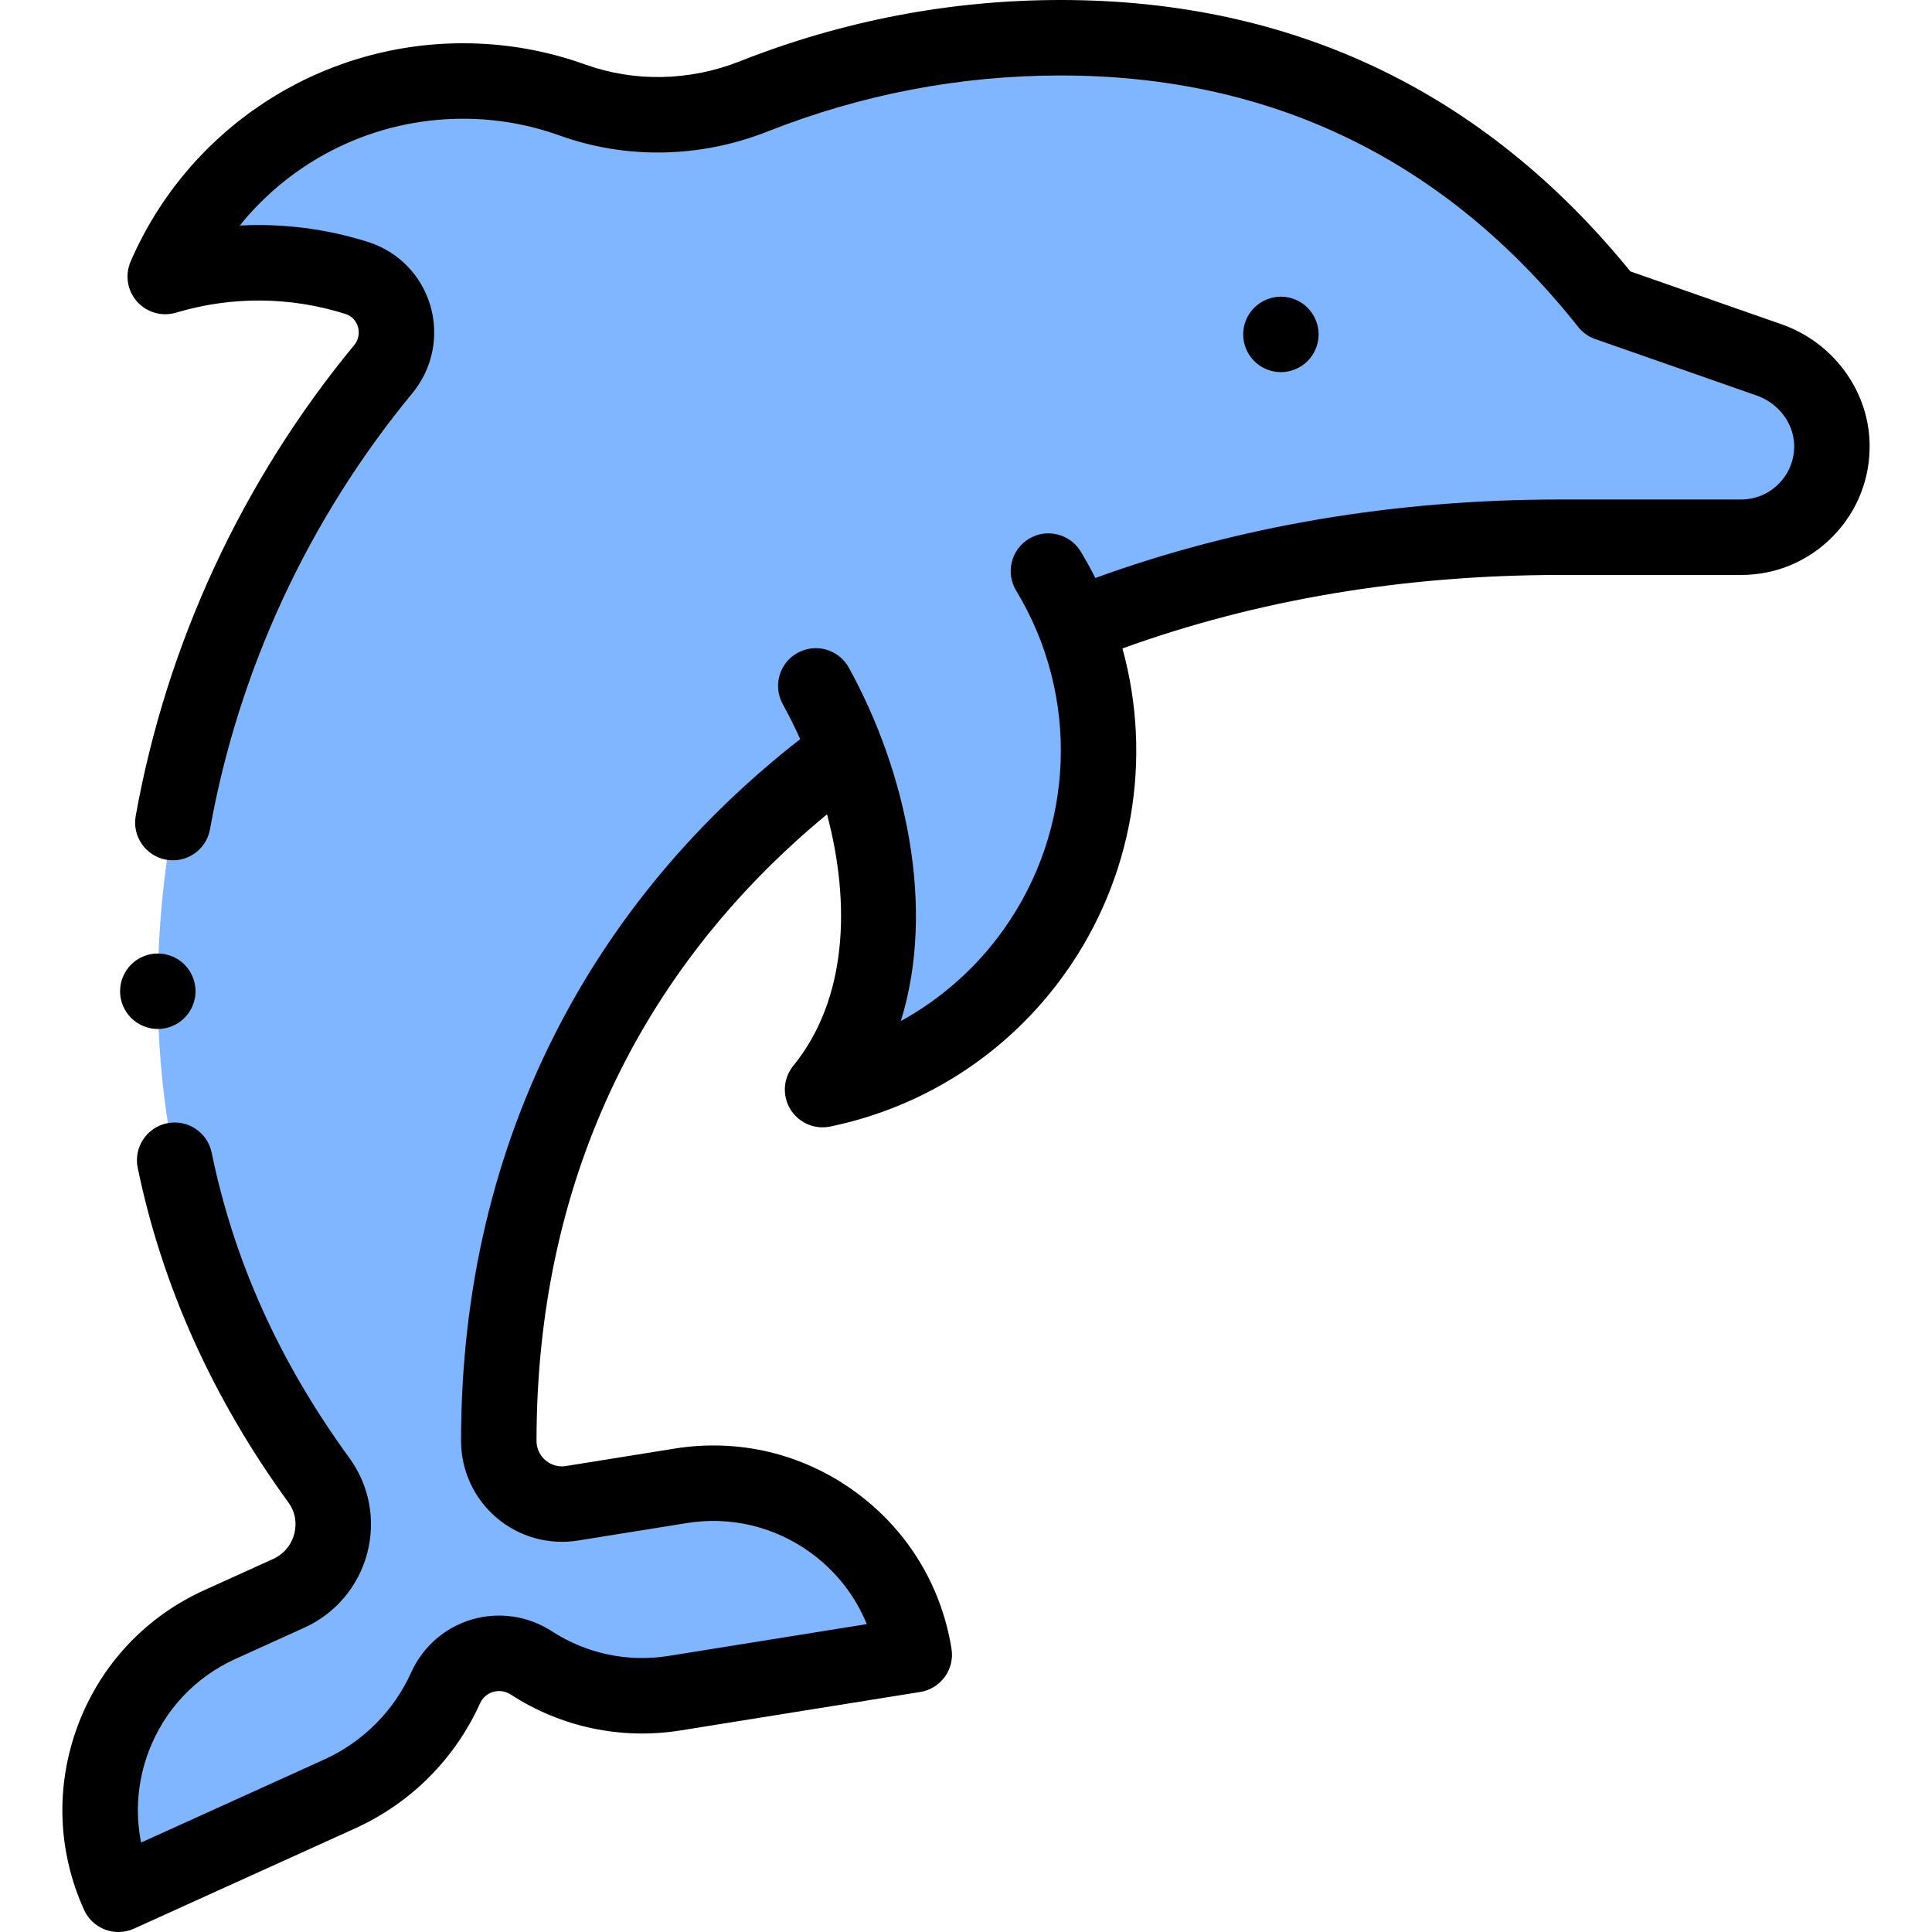
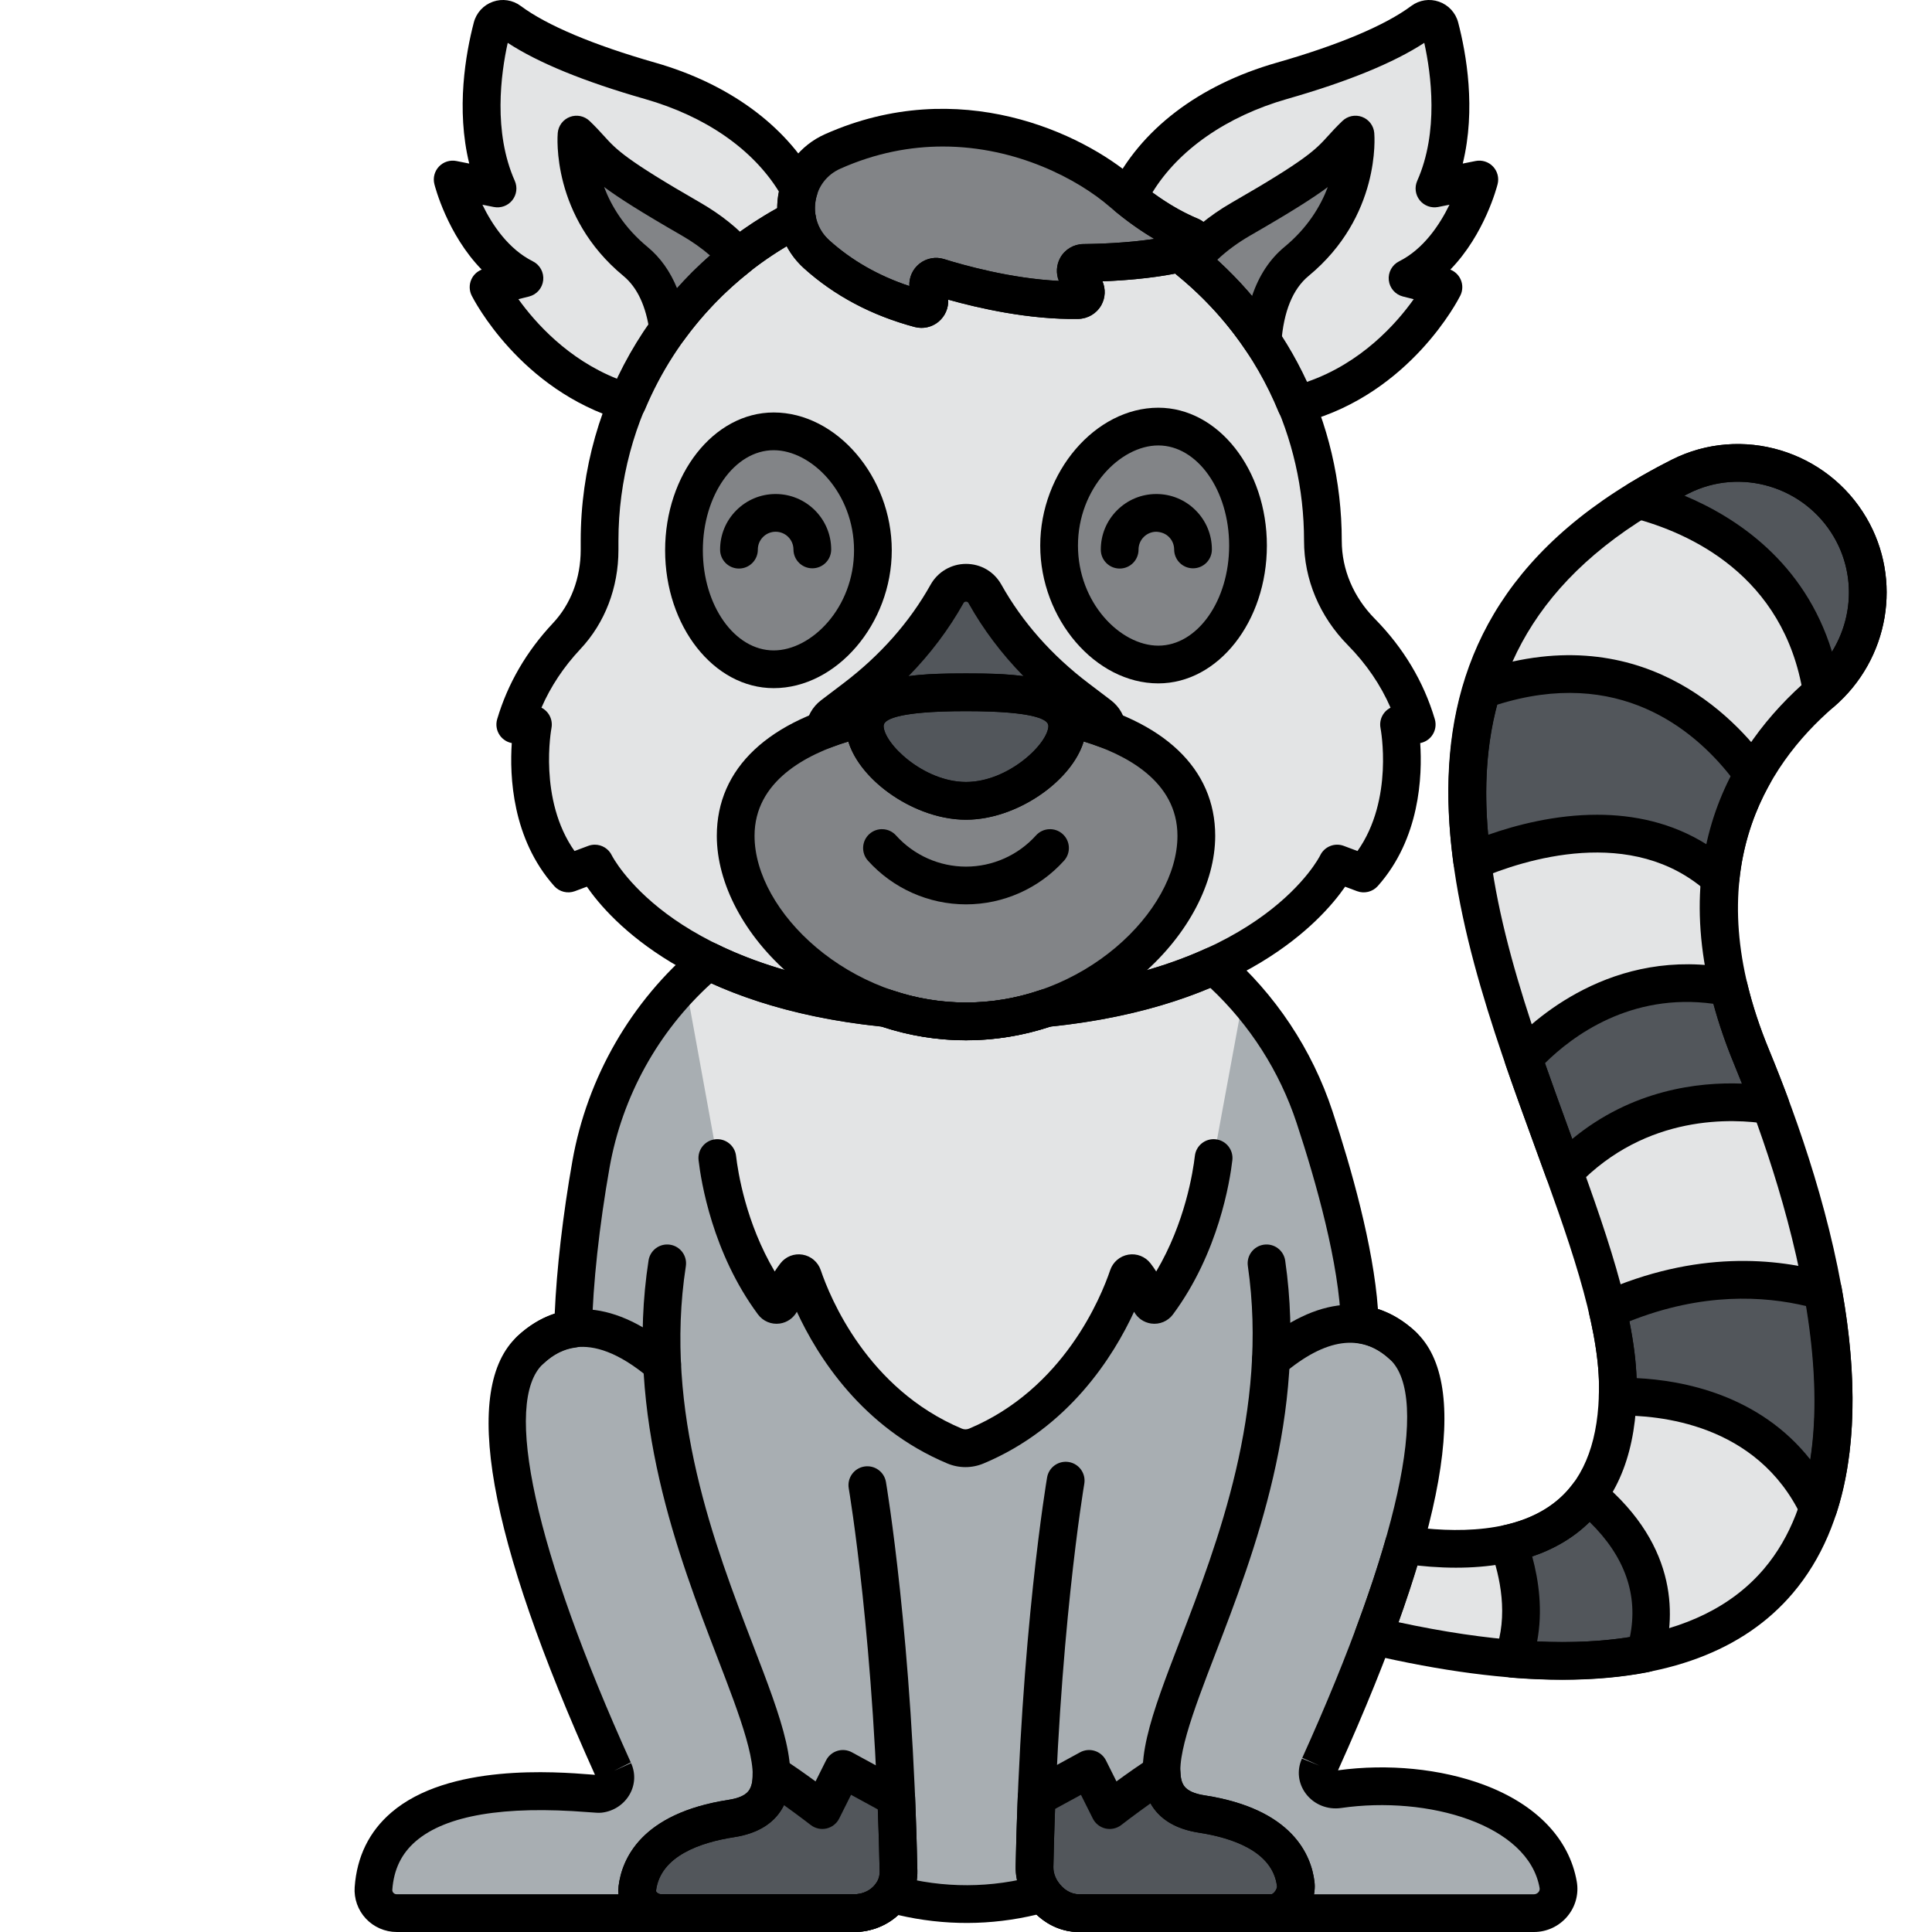
- <svg xmlns="http://www.w3.org/2000/svg" id="Capa_1" enable-background="new 0 0 512.003 512.003" height="512" viewBox="0 0 512.003 512.003" width="512">
-   <g id="XMLID_1089_">
-     <path id="XMLID_1887_" d="m485.464 117.502c-.32-10.072-7.121-18.798-16.633-22.125l-42.764-14.959c-22.235-28.033-65.843-70.418-144.943-70.418-28.643 0-56.018 5.527-81.372 15.542-15.387 6.079-32.507 6.552-48.075.953-9.048-3.253-18.797-5.031-28.973-5.031-35.342 0-65.691 21.33-78.911 51.812 16.519-4.938 34.246-4.821 50.711.371 10.288 3.243 13.919 15.876 7.056 24.198-37.257 45.173-59.742 103.538-59.742 164.845 0 50.489 15.991 92.867 42.694 129.593 7.444 10.238 3.516 24.747-8.012 29.974l-18.24 8.27c-27.16 12.313-39.195 44.313-26.881 71.473l58.611-26.573c12.819-5.812 22.666-16.07 28.101-28.124 3.944-8.749 14.689-11.828 22.738-6.602 10.817 7.024 24.17 10.216 37.91 8.012l63.541-10.195c-4.724-29.444-32.423-49.484-61.868-44.76l-28.834 4.627c-10.175 1.633-19.396-6.226-19.396-16.532 0-78.854 35.656-141.329 92.084-182.674 11.925 31.079 12.645 66.283-6.278 89.575 21.861-4.529 42.138-16.983 56.11-36.601 18.556-26.056 21.546-58.487 10.859-86.262 38.652-15.388 82.414-23.522 128.602-23.522h47.835c13.562-.001 24.504-11.21 24.07-24.867z" fill="#80b6ff" />
-     <g id="XMLID_13_">
-       <path id="XMLID_15_" d="m495.459 117.183c-.445-13.965-9.819-26.521-23.326-31.246l-40.063-14.013c-38.826-47.728-89.596-71.924-150.947-71.924-29.15 0-57.764 5.465-85.046 16.242-13.325 5.265-27.892 5.563-41.017.844-10.371-3.729-21.258-5.621-32.357-5.621-38.273 0-72.848 22.7-88.085 57.833-1.547 3.567-.886 7.709 1.696 10.617 2.583 2.909 6.619 4.057 10.342 2.942 14.71-4.396 30.216-4.285 44.84.326 2.248.709 3.067 2.444 3.354 3.416.24.811.622 2.908-1.006 4.883-29.677 35.982-49.691 79.119-57.878 124.744-.976 5.437 2.641 10.634 8.077 11.609.598.107 1.191.159 1.778.159 4.749-.001 8.963-3.397 9.831-8.235 7.582-42.255 26.124-82.212 53.622-115.553 5.367-6.508 7.144-15.212 4.754-23.285-2.373-8.015-8.547-14.299-16.518-16.812-11.079-3.493-22.558-4.941-33.978-4.34 14.207-17.63 35.82-28.305 59.171-28.305 8.785 0 17.395 1.494 25.589 4.441 17.704 6.367 37.284 5.987 55.132-1.062 24.934-9.849 51.076-14.843 77.699-14.843 55.908 0 102.038 22.418 137.109 66.633 1.175 1.482 2.747 2.6 4.533 3.225l42.764 14.958c5.762 2.015 9.756 7.241 9.939 13.004.123 3.856-1.283 7.501-3.958 10.263-2.677 2.764-6.27 4.286-10.116 4.286h-47.834c-43.918 0-85.336 7.004-123.288 20.805-1.194-2.372-2.48-4.712-3.871-7.011-2.861-4.723-9.011-6.233-13.733-3.374-4.725 2.86-6.235 9.009-3.375 13.733 16.926 27.954 15.616 63.215-3.338 89.83-7.222 10.14-16.536 18.374-27.227 24.236 9.374-30.099 1.292-66.334-13.779-93.649-2.667-4.835-8.751-6.591-13.586-3.925-4.836 2.668-6.593 8.751-3.925 13.587 1.644 2.98 3.189 6.083 4.628 9.273-27.163 21.196-48.633 46.708-63.867 75.944-17.262 33.129-26.015 70.149-26.015 110.034 0 7.845 3.424 15.264 9.394 20.353 5.971 5.09 13.839 7.296 21.586 6.054l28.834-4.627c11.602-1.864 23.237.906 32.758 7.795 6.759 4.89 11.879 11.44 14.947 18.981l-52.547 8.431c-10.77 1.729-21.739-.589-30.88-6.524-6.312-4.101-14.053-5.236-21.235-3.13-7.142 2.098-12.997 7.203-16.065 14.008-4.621 10.25-12.83 18.464-23.114 23.127l-48.47 21.976c-1.604-7.981-.951-16.27 1.986-24.079 4.137-10.999 12.31-19.729 23.013-24.582l18.24-8.27c8.278-3.753 14.358-10.948 16.681-19.739 2.308-8.738.591-17.932-4.71-25.223-18.616-25.604-30.561-52.083-36.516-80.952-1.116-5.409-6.409-8.89-11.814-7.773-5.409 1.116-8.889 6.405-7.773 11.814 6.452 31.274 19.886 61.107 39.928 88.673 2.397 3.297 2 6.648 1.549 8.354-.78 2.954-2.822 5.371-5.603 6.632l-18.239 8.27c-15.569 7.058-27.457 19.757-33.474 35.757-6.018 16-5.444 33.386 1.615 48.953 1.673 3.691 5.309 5.874 9.113 5.874 1.381 0 2.784-.288 4.124-.896l58.612-26.573c14.716-6.673 26.466-18.436 33.087-33.121.914-2.026 2.565-2.773 3.468-3.039.928-.271 2.773-.541 4.708.714 13.306 8.642 29.268 12.014 44.94 9.499l63.542-10.195c5.453-.875 9.164-6.005 8.289-11.458-2.708-16.878-11.826-31.691-25.676-41.711-13.849-10.021-30.77-14.041-47.65-11.339l-28.833 4.627c-2.672.431-4.559-.772-5.444-1.526s-2.369-2.424-2.369-5.132c0-67.315 26.561-124.436 76.986-166.048 6.286 23.672 5.42 48.966-8.941 66.644-2.667 3.283-2.98 7.889-.783 11.502 1.838 3.022 5.101 4.805 8.542 4.805.673 0 1.353-.068 2.031-.209 25.204-5.222 47.303-19.638 62.227-40.593 18.065-25.366 23.235-57.039 15.212-86.109 35.661-12.918 74.663-19.476 116.103-19.476h47.835c9.309 0 18.003-3.683 24.481-10.37 6.473-6.689 9.876-15.501 9.58-24.818z" />
-       <path id="XMLID_52_" d="m346.521 95.689c1.86-1.859 2.93-4.439 2.93-7.069s-1.07-5.21-2.93-7.07-4.44-2.93-7.07-2.93-5.21 1.069-7.07 2.93c-1.86 1.86-2.93 4.44-2.93 7.07s1.07 5.21 2.93 7.069c1.86 1.86 4.44 2.931 7.07 2.931s5.211-1.07 7.07-2.931z" />
-       <path id="XMLID_53_" d="m48.892 269.76c1.86-1.86 2.93-4.44 2.93-7.07s-1.07-5.21-2.93-7.069c-1.86-1.86-4.44-2.931-7.07-2.931s-5.21 1.07-7.08 2.931c-1.86 1.859-2.92 4.439-2.92 7.069s1.06 5.21 2.92 7.07c1.87 1.86 4.45 2.93 7.08 2.93s5.199-1.07 7.07-2.93z" />
-     </g>
+ <svg xmlns="http://www.w3.org/2000/svg" enable-background="new 0 0 256 256" height="512" viewBox="0 0 256 256" width="512">
+   <path d="m206.469 249.75c-1.834-10.498-17.098-14.399-29.122-12.655-1.834.267-3.278-1.447-2.558-3.039.015-.033.03-.066.045-.099 10.56-23.34 18.798-48.475 11.031-55.674-1.849-1.714-3.771-2.561-5.68-2.809-.203-7.711-2.926-18.136-5.994-27.435-2.577-7.809-7.203-14.737-13.348-20.088-5.545 2.532-12.8 4.683-22.229 5.622-3.306 1.125-6.881 1.77-10.614 1.77s-7.308-.645-10.614-1.77c-10.194-1.015-17.847-3.447-23.542-6.246-8.121 6.831-13.66 16.35-15.536 26.954-1.361 7.69-2.239 15.587-2.367 21.791-1.906.25-3.824 1.097-5.669 2.807-7.767 7.199.471 32.334 11.032 55.674v-.001l.045.099c.63 1.391-.394 2.878-1.891 3.05-1.351.154-28.767-4.094-29.964 12.526-.127 1.769 1.3 3.271 3.073 3.271h35.119 25.493c.411 0 .813-.039 1.2-.114.775-.149 1.493-.439 2.123-.839.315-.2.608-.428.874-.68.293-.277.546-.587.77-.916 3.214.879 6.529 1.354 9.924 1.354 3.476 0 6.87-.494 10.156-1.414 1.07 1.518 2.787 2.608 4.735 2.608h25.493 34.803c1.991.003 3.556-1.783 3.212-3.747z" fill="#a8aeb2" />
+   <path d="m160.843 127.952c-5.545 2.532-12.8 4.683-22.229 5.622-3.306 1.125-6.881 1.77-10.614 1.77s-7.308-.645-10.614-1.77c-10.194-1.015-17.847-3.447-23.542-6.246-1.058.89-2.071 1.829-3.039 2.807l4.244 23.314c.314 2.722 1.734 11.593 7.391 19.227.278.375.843.281 1.004-.161.334-.915.946-2.298 1.945-3.586.285-.367.847-.263.999.184 1.252 3.696 6.539 16.809 20.096 22.496.926.388 1.965.388 2.891 0 13.556-5.687 18.844-18.8 20.096-22.496.151-.446.713-.551.998-.184.999 1.288 1.611 2.671 1.945 3.586.162.443.727.536 1.005.161 5.657-7.634 7.076-16.504 7.39-19.227l3.984-21.59c-1.238-1.376-2.549-2.687-3.95-3.907z" fill="#e3e4e5" />
+   <path d="m142.958 253.5h25.493c1.906 0 3.454-2.114 3.238-3.87-.392-3.186-2.723-7.761-12.449-9.263-3.703-.572-5.199-2.449-5.318-5.412-3.011 1.882-6.882 4.893-6.882 4.893l-2.731-5.461-6.953 3.793c-.118 2.942-.214 5.998-.278 9.172-.061 3.048 2.589 6.148 5.88 6.148z" fill="#52565b" />
+   <path d="m87.684 253.5h25.493c3.291 0 5.941-2.503 5.88-5.553-.068-3.367-.172-6.601-.3-9.707l-7.067-3.854-2.731 5.461s-3.748-2.914-6.738-4.8c.035 3.256-1.417 5.313-5.327 5.917-9.726 1.502-12.057 6.077-12.449 9.263-.215 1.756 1.332 3.273 3.239 3.273z" fill="#52565b" />
+   <path d="m83.151 53.312c4.392-10.492 12.398-19.132 22.463-24.304-.233-1.337-.133-2.707.28-3.989-3.804-6.846-11.049-11.822-19.758-14.31-11.607-3.317-16.501-6.329-18.636-7.921-.835-.623-2.033-.185-2.297.823-1.116 4.274-2.787 13.466.722 21.363l-5.944-1.189s2.378 9.511 9.511 13.077l-4.755 1.189c0 .001 5.771 11.494 18.414 15.261z" fill="#e3e4e5" />
+   <path d="m196.018 23.786-5.944 1.189c3.51-7.897 1.839-17.09.722-21.363-.263-1.008-1.461-1.446-2.297-.823-2.135 1.591-7.029 4.604-18.636 7.92-9.193 2.627-16.775 8.016-20.377 15.462 3.353 2.743 6.253 4.275 8.233 5.096.918.38.825 1.715-.132 1.983-.404.113-.822.216-1.245.313 6.767 5.167 12.117 12.094 15.387 20.072.17-.042.342-.081.511-.127 13.077-3.567 19.022-15.455 19.022-15.455l-4.755-1.189c7.133-3.567 9.511-13.078 9.511-13.078z" fill="#e3e4e5" />
+   <path d="m167.287 45.241c.303-4.14 1.512-8.124 4.519-10.607 8.648-7.141 7.8-16.801 7.8-16.801-3.569 3.422-2.062 3.65-15.14 11.177-2.67 1.537-4.995 3.42-6.773 5.643 3.693 3.036 6.938 6.599 9.594 10.588z" fill="#828487" />
+   <path d="m84.194 34.634c2.62 2.164 3.877 5.467 4.357 9.021 2.625-3.619 5.749-6.851 9.258-9.616-1.706-1.958-3.852-3.634-6.275-5.029-13.078-7.527-11.571-7.755-15.14-11.177 0 0-.848 9.66 7.8 16.801z" fill="#828487" />
+   <path d="m187.723 96.003c-1.529-5.154-4.305-9.186-7.352-12.279-3.187-3.236-5.079-7.524-5.079-12.066 0-15.491-7.455-29.32-18.948-38.095-4.531 1.047-9.982 1.248-12.767 1.275-.81.008-1.298.89-.883 1.586l1.039 1.742c.416.697-.083 1.576-.894 1.591-7.418.143-15.283-2.038-18.48-3.039-.709-.222-1.418.337-1.363 1.078l.15 2.019c.053.713-.612 1.282-1.303 1.098-6.138-1.641-10.547-4.435-13.637-7.221-1.448-1.305-2.29-2.963-2.59-4.684-15.496 7.962-26.167 24.115-26.167 42.65v1.212c0 4.214-1.477 8.349-4.362 11.421-2.83 3.014-5.37 6.866-6.808 11.712h2.342s-2.342 11.844 4.684 19.739l3.513-1.316s7.665 16.07 38.569 19.148c3.306 1.125 6.881 1.77 10.614 1.77s7.308-.645 10.614-1.77c30.904-3.079 38.569-19.148 38.569-19.148l3.513 1.316c7.026-7.896 4.684-19.739 4.684-19.739z" fill="#e3e4e5" />
+   <path d="m165.369 72.289c0 8.706-5.322 15.764-11.886 15.764s-13.147-7.058-13.147-15.764 6.583-15.764 13.147-15.764 11.886 7.057 11.886 15.764z" fill="#828487" />
+   <path d="m115.664 72.919c0 8.706-6.583 15.764-13.147 15.764s-11.886-7.058-11.886-15.764 5.322-15.764 11.886-15.764 13.147 7.058 13.147 15.764z" fill="#828487" />
+   <path d="m114.799 95.051c1.176-3.051 7.318-3.318 13.201-3.318 5.914 0 12.088.27 13.218 3.367l.229.001c1.883.426 3.655.952 5.295 1.579-.075-.72-.415-1.419-1.065-1.912l-2.934-2.226c-5.015-3.804-9.233-8.488-12.236-13.852-1.099-1.963-3.918-1.958-5.015 0-3.003 5.363-7.221 10.048-12.236 13.852l-2.934 2.226c-.652.494-.992 1.197-1.065 1.92 1.712-.655 3.567-1.201 5.542-1.637z" fill="#52565b" />
+   <path d="m141.447 95.101-.229-.001c.119.327.2.676.2 1.07 0 4.12-6.88 9.945-13.419 9.945s-13.419-5.826-13.419-9.945c0-.413.087-.778.218-1.119-10.242 2.259-17.318 7.435-17.318 15.701 0 11.492 13.664 24.592 30.519 24.592s30.519-13.099 30.519-24.592c.001-8.2-6.96-13.364-17.071-15.651z" fill="#828487" />
+   <path d="m141.419 96.17c0 4.12-6.88 9.945-13.419 9.945s-13.419-5.826-13.419-9.945c0-4.12 6.88-4.437 13.419-4.437s13.419.318 13.419 4.437z" fill="#52565b" />
+   <path d="m157.72 31.267c-2.147-.889-5.369-2.598-9.084-5.799-5.806-5.004-21.178-13.034-38.305-5.401-5.425 2.417-6.537 9.649-2.125 13.626 3.09 2.785 7.499 5.58 13.637 7.221.69.184 1.356-.385 1.303-1.098l-.15-2.019c-.055-.74.655-1.3 1.363-1.078 3.197 1.001 11.062 3.182 18.48 3.039.811-.015 1.31-.894.894-1.591l-1.039-1.742c-.415-.696.074-1.578.883-1.586 3.045-.029 9.28-.264 14.012-1.588.956-.269 1.049-1.604.131-1.984z" fill="#828487" />
+   <path d="m241.383 91.753c6.36-5.473 8.01-14.644 3.767-21.883-4.567-7.791-14.409-10.788-22.48-6.738-58.278 29.246-8.294 89.469-8.294 120.667 0 21.169-16.33 22.665-28.376 20.89-1.103 3.849-2.469 7.912-4.024 12.076 72.954 17.071 67.156-35.457 50.1-76.751-10.248-24.812-.198-40.082 9.307-48.261z" fill="#e3e4e5" />
+   <g fill="#52565b">
+     <path d="m200.46 219.804c6.773.547 12.582.268 17.536-.709 1.551-5.239 1.655-13.329-7.579-20.979-2.663 3.554-6.43 5.494-10.553 6.417 1.424 3.947 2.64 9.731.596 15.271z" />
+     <path d="m213.021 173.59c.846 3.654 1.356 7.08 1.356 10.21 0 .432-.011.85-.024 1.266 5.614-.099 20.039 1.063 26.578 14.757 2.677-8.195 2.538-18.204.64-28.755-6.628-1.919-16.637-2.812-28.55 2.522z" />
+     <path d="m232.077 140.015c-1.334-3.23-2.317-6.294-3.009-9.206-14.526-2.83-24.226 6.16-27.214 9.444 1.771 5.142 3.655 10.191 5.412 15.058 9.84-10.231 22.084-9.693 27.339-8.856-.808-2.168-1.653-4.319-2.528-6.44z" />
+     <path d="m227.974 116.411c.542-5.295 2.156-9.854 4.334-13.736-4.449-6.192-16.089-18.222-35.99-11.243-2.16 7.205-2.3 14.871-1.243 22.685 6.122-2.609 21.833-7.739 32.899 2.294z" />
+     <path d="m245.15 69.87c-4.567-7.791-14.409-10.788-22.48-6.738-1.989.998-3.841 2.036-5.585 3.104 6.906 1.815 21.484 7.692 24.307 25.336.008.051.019.096.028.146 6.328-5.476 7.965-14.624 3.73-21.848z" />
  </g>
+   <path d="m168.452 256h-25.493c-2.166 0-4.243-.901-5.846-2.538-1.655-1.688-2.578-3.935-2.533-6.162.617-30.617 4.129-51.327 4.165-51.532.234-1.36 1.526-2.268 2.888-2.04 1.361.234 2.274 1.527 2.04 2.888-.035.202-3.484 20.574-4.093 50.785-.018.88.396 1.837 1.105 2.562.38.388 1.18 1.038 2.275 1.038h25.493c.054 0 .227-.069.416-.282.262-.296.358-.642.341-.782-.569-4.633-5.942-6.417-10.349-7.098-3.035-.469-5.182-1.755-6.38-3.824-2.67-4.608.081-11.763 3.889-21.666 4.952-12.877 11.733-30.513 8.977-49.591-.198-1.366.75-2.634 2.117-2.832 1.37-.196 2.634.75 2.832 2.117 2.944 20.37-4.108 38.709-9.258 52.1-2.932 7.625-5.701 14.826-4.23 17.364.15.259.607 1.048 2.818 1.389 11.657 1.801 14.119 7.934 14.548 11.429.199 1.618-.384 3.377-1.559 4.706-1.11 1.251-2.626 1.969-4.163 1.969z" />
+   <path d="m113.177 256h-25.493c-1.706 0-3.315-.714-4.416-1.958-1.01-1.142-1.484-2.643-1.303-4.12.43-3.495 2.891-9.628 14.548-11.429 2.211-.341 2.668-1.13 2.818-1.389 1.471-2.539-1.298-9.74-4.23-17.364-5.21-13.549-12.345-32.105-9.165-52.721.211-1.364 1.486-2.301 2.852-2.089 1.364.21 2.3 1.487 2.089 2.852-2.978 19.301 3.882 37.139 8.891 50.164 3.808 9.902 6.559 17.058 3.889 21.665-1.199 2.068-3.346 3.355-6.381 3.824-4.407.681-9.78 2.465-10.349 7.098-.003.021-.011.087.085.196.116.131.353.271.671.271h25.494c.986 0 1.922-.378 2.568-1.037.538-.549.826-1.247.812-1.965-.609-30.245-4.059-50.583-4.093-50.784-.234-1.361.679-2.654 2.04-2.888 1.362-.232 2.654.679 2.888 2.04.035.206 3.548 20.915 4.165 51.532.042 2.073-.753 4.049-2.24 5.565-1.581 1.612-3.818 2.537-6.14 2.537z" />
+   <path d="m127.928 194.401c-.817 0-1.635-.163-2.413-.49-11.296-4.739-17.216-14.221-19.926-20.096-.465.839-1.294 1.422-2.257 1.561-1.122.159-2.229-.304-2.903-1.216-6.051-8.165-7.549-17.699-7.864-20.426-.159-1.372.825-2.612 2.197-2.77 1.366-.156 2.612.825 2.77 2.197.245 2.117 1.291 8.858 5.121 15.318.229-.361.482-.725.761-1.084.693-.895 1.813-1.336 2.929-1.148 1.121.188 2.045.977 2.413 2.06 1.218 3.597 6.165 15.737 18.695 20.994.309.129.648.129.957 0 12.529-5.256 17.477-17.397 18.695-20.993.366-1.083 1.291-1.873 2.411-2.062 1.114-.186 2.236.253 2.93 1.148.278.359.531.723.761 1.084 3.83-6.461 4.876-13.202 5.121-15.318.158-1.372 1.398-2.354 2.77-2.197 1.372.158 2.355 1.398 2.197 2.77-.315 2.728-1.813 12.261-7.865 20.428-.672.909-1.781 1.374-2.902 1.214-.963-.139-1.792-.722-2.257-1.561-2.711 5.875-8.631 15.357-19.926 20.096-.78.328-1.598.491-2.415.491z" />
+   <path d="m203.254 256h-60.296c-2.054 0-4.051-.838-5.598-2.302-6.06 1.45-12.243 1.475-18.342.053-.365.336-.759.639-1.176.904-.914.581-1.921.979-2.995 1.186-.548.105-1.11.158-1.671.158h-60.612c-1.547 0-3.039-.65-4.094-1.784-1.046-1.124-1.583-2.642-1.473-4.166.291-4.038 1.92-7.359 4.844-9.873 7.594-6.531 21.8-5.411 26.467-5.043.2.016.377.031.53.042-14.276-31.655-17.731-51.212-10.268-58.129 1.517-1.406 3.169-2.402 4.932-2.976.25-5.875 1.085-13.117 2.342-20.225 1.964-11.096 7.785-21.193 16.389-28.432.759-.637 1.823-.769 2.712-.331 6.337 3.115 13.971 5.134 22.688 6.002.189.019.376.06.557.121 6.384 2.172 13.234 2.172 19.618 0 .181-.062.368-.102.557-.121 8.145-.812 15.358-2.631 21.438-5.409.892-.408 1.94-.256 2.681.389 6.507 5.667 11.376 12.995 14.08 21.19 2.47 7.486 5.42 17.857 6.021 26.203 1.78.571 3.447 1.572 4.978 2.991 7.463 6.917 4.008 26.474-10.267 58.126 6.608-.902 13.618-.208 19.306 1.913 6.958 2.596 11.336 7.152 12.329 12.831.287 1.646-.169 3.328-1.252 4.617-1.101 1.313-2.714 2.065-4.425 2.065zm-65.03-7.608c.799 0 1.568.384 2.044 1.061.682.969 1.688 1.547 2.691 1.547h60.296c.327 0 .527-.196.598-.28.094-.111.197-.296.154-.54-1.471-8.417-14.786-12.281-26.3-10.611-1.804.262-3.596-.463-4.672-1.892-1.027-1.366-1.223-3.105-.522-4.652l2.322.932-2.278-1.031c12.689-28.044 17.029-47.786 11.609-52.809-1.355-1.256-2.762-1.964-4.302-2.164-1.221-.158-2.146-1.182-2.178-2.413-.211-8.02-3.309-18.956-5.869-26.717-2.259-6.845-6.203-13.015-11.45-17.933-6.171 2.602-13.301 4.33-21.223 5.143-7.253 2.404-15.036 2.404-22.289 0-8.524-.875-16.117-2.806-22.6-5.747-7.052 6.396-11.82 15.011-13.487 24.431-1.358 7.674-2.207 15.477-2.33 21.407-.025 1.235-.95 2.266-2.174 2.427-1.538.202-2.943.909-4.295 2.162-5.42 5.023-1.08 24.765 11.61 52.81l-2.234 1.129 2.277-1.031c.61 1.347.542 2.856-.188 4.142-.759 1.339-2.141 2.245-3.696 2.423-.391.043-.78.014-1.824-.068-11.147-.879-18.822.417-22.815 3.85-1.903 1.636-2.922 3.742-3.116 6.44-.014.187.072.321.146.401.066.071.21.19.434.19h60.613c.247 0 .492-.023.729-.068.452-.087.874-.253 1.252-.494.178-.113.348-.245.501-.39.14-.132.278-.298.417-.503.602-.882 1.697-1.284 2.726-1.004 6.228 1.704 12.569 1.674 18.746-.055.225-.063.453-.093.677-.093zm38.845-13.308" />
+   <path d="m168.4 182.675c-.708 0-1.412-.299-1.906-.881-.894-1.052-.766-2.63.287-3.524 7.653-6.502 15.035-7.149 20.784-1.82 1.013.938 1.073 2.521.134 3.533-.939 1.014-2.521 1.072-3.533.134-3.759-3.482-8.518-2.821-14.148 1.963-.47.4-1.045.595-1.618.595z" />
+   <path d="m87.735 183.272c-.572 0-1.147-.195-1.618-.595-8.488-7.208-12.749-3.261-14.148-1.963-1.013.939-2.594.878-3.533-.134-.938-1.013-.878-2.595.134-3.533 5.749-5.329 13.13-4.683 20.785 1.819 1.052.894 1.181 2.471.287 3.524-.495.583-1.199.882-1.907.882z" />
+   <path d="m168.452 256h-25.493c-2.166 0-4.243-.901-5.846-2.538-1.655-1.688-2.578-3.935-2.533-6.162.061-3.004.155-6.106.28-9.222.035-.878.529-1.673 1.301-2.094l6.954-3.793c.596-.324 1.299-.394 1.945-.19.647.203 1.185.66 1.488 1.267l1.388 2.777c1.371-1.006 3.112-2.242 4.663-3.211.756-.472 1.706-.506 2.493-.09.788.416 1.294 1.22 1.33 2.11.056 1.402.336 2.599 3.202 3.042 11.657 1.801 14.119 7.933 14.548 11.428.199 1.619-.384 3.378-1.559 4.706-1.108 1.252-2.625 1.97-4.161 1.97zm-28.652-16.306c-.097 2.605-.171 5.191-.222 7.707-.018.88.396 1.837 1.105 2.562.38.388 1.18 1.038 2.275 1.038h25.493c.054 0 .227-.069.415-.282.262-.296.359-.642.341-.783-.569-4.632-5.942-6.417-10.349-7.097-3.484-.539-5.399-2.082-6.41-3.882-2.052 1.452-3.847 2.845-3.873 2.865-.592.46-1.357.63-2.088.465-.73-.166-1.348-.65-1.683-1.32l-1.572-3.144z" />
+   <path d="m113.177 256h-25.493c-1.706 0-3.315-.714-4.416-1.958-1.01-1.142-1.484-2.643-1.303-4.12.43-3.495 2.891-9.628 14.548-11.429 2.739-.423 3.229-1.483 3.209-3.419-.01-.916.482-1.763 1.281-2.209s1.778-.421 2.553.068c1.511.953 3.184 2.141 4.509 3.113l1.389-2.778c.304-.607.841-1.064 1.488-1.267s1.349-.134 1.945.19l7.067 3.854c.771.42 1.264 1.214 1.301 2.091.136 3.294.238 6.577.302 9.76.042 2.073-.753 4.05-2.24 5.566-1.58 1.613-3.818 2.538-6.14 2.538zm-9.294-16.808c-1.121 2.295-3.35 3.739-6.606 4.242-4.407.681-9.78 2.465-10.349 7.098-.003.021-.011.087.085.196.116.131.353.271.671.271h25.494c.987 0 1.923-.378 2.568-1.036.538-.549.826-1.247.812-1.966-.054-2.692-.136-5.458-.242-8.241l-3.548-1.935-1.572 3.144c-.335.669-.953 1.154-1.683 1.32-.729.165-1.496-.004-2.087-.464-.026-.018-1.633-1.266-3.543-2.629z" />
+   <path d="m207.011 222.56c-7.486 0-16.027-1.119-25.604-3.36-.699-.164-1.294-.62-1.634-1.253s-.39-1.382-.139-2.055c1.586-4.248 2.919-8.249 3.963-11.89.346-1.205 1.53-1.963 2.768-1.785 6.252.922 14.82 1.057 20.13-3.528 3.571-3.083 5.382-8.093 5.382-14.889 0-8.572-4.153-19.955-8.549-32.006-11.231-30.786-25.21-69.1 18.222-90.896 9.202-4.618 20.517-1.233 25.758 7.708 4.82 8.222 3.015 18.754-4.293 25.042-9.217 7.931-18.195 22.247-8.626 45.413 7.866 19.044 18.735 53.73 3.153 72.062-6.476 7.617-16.701 11.437-30.531 11.437zm-21.71-7.609c23.793 5.128 40.08 2.755 48.43-7.066 14.379-16.917 2.018-52.432-3.965-66.915-10.709-25.928-.48-42.106 9.987-51.112l1.63 1.895-1.63-1.895c5.476-4.711 6.838-12.586 3.24-18.724-3.913-6.674-12.347-9.207-19.202-5.768-39.45 19.798-26.868 54.286-15.767 84.714 4.552 12.478 8.852 24.264 8.852 33.719 0 8.314-2.394 14.597-7.114 18.673-4.963 4.286-12.526 5.991-21.968 4.966-.725 2.387-1.559 4.9-2.493 7.513z" />
+   <path d="m167.287 47.741c-.823 0-1.61-.407-2.081-1.115-2.5-3.756-5.562-7.134-9.1-10.042-1.057-.869-1.22-2.425-.365-3.493 1.912-2.39 4.428-4.492 7.479-6.248 9.925-5.712 11.106-7.016 12.741-8.821.509-.562 1.085-1.198 1.916-1.994.694-.666 1.709-.874 2.609-.536s1.527 1.164 1.611 2.122c.04.448.854 11.06-8.698 18.947-2.097 1.731-3.314 4.713-3.618 8.862-.078 1.065-.824 1.963-1.857 2.235-.213.056-.426.083-.637.083zm-6.015-13.295c1.65 1.502 3.195 3.104 4.626 4.797.917-2.734 2.36-4.921 4.316-6.536 3.056-2.523 4.77-5.392 5.727-7.918-1.953 1.452-4.941 3.346-10.228 6.389-1.7.978-3.186 2.072-4.441 3.268z" />
+   <path d="m83.152 55.812c-.237 0-.477-.034-.714-.104-13.523-4.029-19.679-16.025-19.935-16.534-.34-.679-.354-1.475-.038-2.165.271-.592.761-1.05 1.359-1.285-4.554-4.673-6.184-10.993-6.268-11.332-.208-.832.024-1.711.616-2.332s1.46-.891 2.299-.727l1.706.341c-1.77-7.229-.472-14.566.606-18.696.335-1.285 1.284-2.315 2.538-2.754 1.244-.438 2.618-.228 3.672.559 3.454 2.575 9.62 5.175 17.83 7.521 9.691 2.77 17.24 8.274 21.255 15.5.336.604.407 1.321.195 1.979-.29.903-.358 1.869-.197 2.792.189 1.079-.346 2.154-1.32 2.655-9.574 4.919-17.138 13.104-21.3 23.046-.396.952-1.32 1.536-2.304 1.536zm-14.461-16.171c2.197 3.062 6.521 7.958 13.11 10.562 4.53-9.553 11.954-17.485 21.19-22.626 0-.732.076-1.465.223-2.184-3.485-5.648-9.751-9.989-17.766-12.279-8.022-2.292-14.124-4.789-18.172-7.435-.909 4.11-1.947 11.802.934 18.282.379.854.251 1.848-.333 2.578-.583.729-1.526 1.069-2.442.89l-1.513-.303c1.27 2.619 3.41 5.865 6.688 7.503.936.468 1.481 1.469 1.367 2.509s-.863 1.898-1.878 2.152z" />
+   <path d="m88.551 46.155c-.203 0-.408-.024-.61-.076-.991-.25-1.73-1.077-1.867-2.089-.46-3.407-1.628-5.907-3.472-7.428-9.552-7.887-8.738-18.5-8.698-18.947.084-.958.71-1.783 1.611-2.122s1.915-.129 2.609.536c.831.796 1.407 1.433 1.916 1.994 1.635 1.805 2.816 3.108 12.741 8.82 2.763 1.591 5.089 3.459 6.914 5.554.449.516.667 1.194.604 1.875-.064.682-.404 1.307-.942 1.73-3.356 2.645-6.311 5.713-8.782 9.121-.477.658-1.235 1.032-2.024 1.032zm-2.765-13.448c1.704 1.406 3.02 3.252 3.938 5.514 1.367-1.532 2.831-2.984 4.383-4.35-1.114-.97-2.392-1.872-3.819-2.694-5.298-3.049-8.288-4.945-10.241-6.398.954 2.525 2.671 5.394 5.739 7.928z" />
+   <path d="m153.483 90.552c-8.335 0-15.647-8.535-15.647-18.264s7.312-18.264 15.647-18.264c7.933 0 14.386 8.193 14.386 18.264s-6.453 18.264-14.386 18.264zm0-31.528c-5.026 0-10.647 5.672-10.647 13.264 0 7.591 5.622 13.264 10.647 13.264 5.176 0 9.386-5.95 9.386-13.264 0-7.313-4.21-13.264-9.386-13.264z" />
+   <path d="m102.517 91.183c-7.933 0-14.386-8.193-14.386-18.264s6.454-18.264 14.386-18.264c8.335 0 15.647 8.534 15.647 18.264s-7.311 18.264-15.647 18.264zm0-31.528c-5.176 0-9.386 5.95-9.386 13.264s4.21 13.264 9.386 13.264c5.026 0 10.647-5.672 10.647-13.264.001-7.591-5.621-13.264-10.647-13.264z" />
+   <path d="m128 119.833c-4.946 0-9.681-2.11-12.992-5.791-.923-1.026-.839-2.607.187-3.531 1.027-.924 2.608-.839 3.531.187 2.363 2.627 5.744 4.134 9.274 4.134s6.911-1.507 9.274-4.134c.923-1.026 2.505-1.111 3.531-.187 1.026.923 1.11 2.504.187 3.531-3.311 3.681-8.046 5.791-12.992 5.791z" />
+   <path d="m148.362 75.336c-1.377 0-2.496-1.114-2.5-2.492-.006-1.966.753-3.817 2.139-5.211 1.386-1.395 3.231-2.167 5.197-2.173h.025c1.957 0 3.798.759 5.187 2.139 1.395 1.386 2.167 3.232 2.172 5.198.004 1.381-1.111 2.503-2.492 2.508-.003 0-.005 0-.008 0-1.377 0-2.496-1.114-2.5-2.492-.002-.63-.25-1.222-.696-1.667-.447-.444-1.03-.655-1.671-.686-.63.002-1.223.25-1.667.697s-.688 1.041-.686 1.671c.004 1.381-1.111 2.504-2.492 2.508-.003 0-.006 0-.008 0z" />
+   <path d="m97.917 75.336c-1.377 0-2.496-1.114-2.5-2.492-.006-1.966.753-3.817 2.139-5.211 1.386-1.395 3.232-2.167 5.198-2.173h.024c4.048 0 7.347 3.286 7.36 7.336.004 1.381-1.111 2.504-2.492 2.508-.003 0-.006 0-.008 0-1.377 0-2.496-1.114-2.5-2.492-.002-.63-.25-1.223-.697-1.667-.445-.443-1.036-.686-1.663-.686-.002 0-.005 0-.008 0-.631.002-1.223.25-1.667.697s-.688 1.041-.686 1.671c.004 1.381-1.111 2.504-2.492 2.508-.002.001-.005.001-.008.001z" />
+   <path d="m109.258 99.187c-.542 0-1.077-.176-1.52-.514-.688-.527-1.055-1.374-.968-2.236.148-1.476.874-2.776 2.042-3.662l2.934-2.225c4.892-3.711 8.783-8.112 11.565-13.081.949-1.696 2.747-2.75 4.689-2.75 1.972 0 3.724 1.028 4.688 2.75 2.782 4.969 6.673 9.37 11.565 13.081l2.934 2.226c1.164.883 1.889 2.178 2.041 3.646.089.864-.276 1.712-.965 2.241-.688.529-1.603.663-2.415.352-1.434-.548-3.011-1.024-4.692-1.416-1.026-.025-1.934-.675-2.287-1.642-.235-.644-1.959-1.724-10.87-1.724-8.88 0-10.621 1.076-10.868 1.718-.301.782-.976 1.361-1.794 1.542-1.859.41-3.604.924-5.187 1.529-.289.111-.591.165-.892.165zm5.541-4.136h.01zm13.202-15.332c-.22 0-.3.145-.327.192-1.957 3.495-4.394 6.732-7.282 9.68 2.304-.306 4.915-.358 7.608-.358 2.694 0 5.305.053 7.608.358-2.888-2.947-5.325-6.185-7.282-9.68-.027-.047-.107-.192-.325-.192z" />
+   <path d="m128 137.844c-8.473 0-16.713-3.049-23.203-8.584-6.146-5.244-9.816-12.162-9.816-18.507 0-8.958 6.847-15.4 19.28-18.143.9-.198 1.834.114 2.435.812.6.698.768 1.669.437 2.528-.044.115-.05.174-.05.22 0 2.326 5.279 7.445 10.918 7.445s10.918-5.12 10.918-7.445c0-.04-.006-.096-.048-.212-.281-.768-.168-1.625.302-2.295.468-.667 1.231-1.063 2.046-1.063h.011l.229.001c.182.001.363.021.541.062 12.266 2.774 19.021 9.198 19.021 18.09-.002 12.528-14.425 27.091-33.021 27.091zm-15.593-39.587c-5.584 1.695-12.426 5.252-12.426 12.496 0 10.006 12.498 22.092 28.019 22.092s28.019-12.085 28.019-22.092c0-7.267-6.892-10.82-12.424-12.501-1.604 5.277-8.89 10.364-15.595 10.364-6.703 0-13.987-5.084-15.593-10.359z" />
+   <path d="m128 108.616c-7.587 0-15.918-6.514-15.918-12.445 0-6.938 9.965-6.938 15.918-6.938s15.918 0 15.918 6.938c0 5.931-8.331 12.445-15.918 12.445zm0-14.383c-9.5 0-10.918 1.214-10.918 1.938 0 2.326 5.279 7.445 10.918 7.445s10.918-5.12 10.918-7.445c0-.724-1.418-1.938-10.918-1.938z" />
+   <path d="m122.1 43.446c-.302 0-.605-.039-.903-.118-5.694-1.522-10.628-4.139-14.667-7.779-2.712-2.445-3.99-6.061-3.417-9.673.57-3.592 2.887-6.618 6.199-8.093 17.813-7.938 34.125-.095 40.955 5.791 3.511 3.025 6.51 4.597 8.409 5.383 1.392.576 2.267 1.976 2.177 3.484-.09 1.515-1.132 2.808-2.591 3.216-3.911 1.094-8.693 1.488-12.181 1.621.439 1.005.393 2.176-.147 3.147-.615 1.106-1.783 1.808-3.05 1.831-6.498.126-13.296-1.443-17.242-2.551.059 1.12-.418 2.209-1.284 2.927-.642.532-1.444.814-2.258.814zm2.834-24.032c-4.276 0-8.869.834-13.586 2.937-1.786.796-2.987 2.366-3.295 4.309-.311 1.963.354 3.85 1.826 5.176 2.972 2.679 6.536 4.714 10.618 6.067-.06-1.145.436-2.247 1.337-2.962.923-.732 2.145-.96 3.271-.607 2.612.817 8.885 2.581 15.2 2.886-.401-.991-.338-2.127.193-3.074.619-1.103 1.789-1.795 3.055-1.807 1.823-.018 5.674-.125 9.397-.68-1.753-1.032-3.776-2.426-5.946-4.296-4.134-3.565-12.27-7.949-22.07-7.949zm31.826 14.161c.001 0 .002.001.003.001.001.002 0 0-.003-.001z" />
+   <path d="m128 137.844c-3.772 0-7.52-.609-11.145-1.811-25.559-2.62-35.875-13.897-39.093-18.542l-1.582.593c-.967.361-2.058.092-2.745-.68-5.589-6.281-5.916-14.586-5.622-18.944-.61-.115-1.162-.455-1.54-.961-.472-.632-.618-1.45-.394-2.207 1.396-4.707 3.88-8.984 7.382-12.712 2.376-2.53 3.685-5.979 3.685-9.71v-1.211c0-18.956 10.547-36.15 27.524-44.874.708-.363 1.545-.369 2.256-.015.712.354 1.212 1.025 1.35 1.808.221 1.268.845 2.395 1.802 3.258 2.971 2.678 6.535 4.714 10.617 6.067-.06-1.145.436-2.247 1.337-2.962.923-.732 2.145-.96 3.271-.607 2.612.817 8.885 2.581 15.2 2.886-.401-.991-.338-2.127.193-3.074.619-1.103 1.789-1.795 3.055-1.807 2.724-.026 7.935-.218 12.229-1.211.727-.166 1.488-.003 2.08.449 12.666 9.671 19.931 24.28 19.931 40.083 0 3.794 1.549 7.456 4.361 10.311 3.813 3.872 6.494 8.354 7.967 13.323.224.756.078 1.574-.394 2.207-.378.506-.93.846-1.54.961.294 4.358-.033 12.664-5.622 18.945-.688.771-1.78 1.039-2.745.679l-1.582-.593c-3.218 4.645-13.535 15.922-39.093 18.542-3.623 1.2-7.371 1.809-11.143 1.809zm-49.184-25.918c.938 0 1.831.531 2.257 1.424.011.022 1.878 3.723 7.25 7.73 5.002 3.731 14.148 8.496 29.311 10.006.19.019.377.06.558.121 6.38 2.172 13.237 2.172 19.617 0 .181-.062.368-.102.558-.121 29.165-2.905 36.49-17.588 36.561-17.736.558-1.171 1.918-1.721 3.133-1.265l1.813.68c4.844-6.842 3.074-16.177 3.054-16.277-.145-.734.046-1.494.521-2.072.224-.272.499-.49.806-.645-1.313-3.021-3.211-5.801-5.665-8.293-3.739-3.796-5.798-8.705-5.798-13.82 0-13.854-6.207-26.694-17.069-35.407-3.323.653-6.913.921-9.642 1.026.44 1.005.393 2.176-.147 3.148-.615 1.106-1.783 1.808-3.05 1.831-6.498.126-13.296-1.443-17.242-2.551.059 1.12-.418 2.209-1.284 2.927-.88.73-2.062.99-3.161.696-5.694-1.522-10.628-4.139-14.667-7.779-.942-.85-1.712-1.836-2.291-2.925-13.822 8.211-22.293 22.918-22.293 39.035v1.211c0 5.008-1.79 9.672-5.04 13.133-2.21 2.354-3.939 4.957-5.162 7.769.307.155.582.373.805.645.475.578.666 1.338.521 2.072-.019.095-1.753 9.466 3.055 16.276l1.812-.679c.291-.109.587-.16.879-.16z" />
+   <path d="m171.729 56.135c-.994 0-1.92-.596-2.312-1.553-3.08-7.516-8.125-14.097-14.59-19.033-.77-.588-1.131-1.568-.927-2.515.054-.249.144-.483.265-.698-1.764-.947-3.907-2.305-6.261-4.231-.895-.732-1.171-1.983-.667-3.024 3.805-7.864 11.597-13.822 21.94-16.777 8.21-2.346 14.375-4.946 17.829-7.521 1.055-.787 2.427-.997 3.672-.559 1.253.439 2.202 1.469 2.538 2.754 1.079 4.13 2.376 11.468.606 18.696l1.706-.341c.839-.166 1.708.106 2.299.727.592.62.824 1.5.616 2.332-.084.339-1.714 6.659-6.268 11.332.598.234 1.087.692 1.359 1.283.317.689.304 1.484-.036 2.163-.263.526-6.605 12.932-20.6 16.749-.135.037-.273.071-.412.104l-.152.037c-.201.051-.404.075-.605.075zm-11.211-22.385c5.335 4.676 9.642 10.428 12.622 16.866 7.238-2.485 11.89-7.746 14.185-10.972l-1.424-.356c-1.015-.254-1.765-1.113-1.878-2.152-.114-1.04.431-2.041 1.367-2.509 3.251-1.625 5.395-4.876 6.673-7.5l-1.498.3c-.914.181-1.858-.16-2.442-.89-.584-.729-.712-1.724-.333-2.578 2.88-6.479 1.842-14.172.934-18.282-4.049 2.646-10.15 5.143-18.172 7.435-8.01 2.289-14.399 6.747-17.851 12.388 2.493 1.828 4.576 2.876 5.977 3.457 1.392.576 2.267 1.976 2.177 3.483-.029.464-.147.907-.337 1.31z" />
+   <path d="m207.012 222.578c-2.169 0-4.422-.094-6.754-.282-.78-.063-1.485-.487-1.906-1.146s-.509-1.477-.238-2.211c1.793-4.86.662-10.055-.602-13.556-.244-.675-.186-1.423.16-2.052s.945-1.08 1.646-1.236c3.981-.891 7.042-2.733 9.098-5.476.41-.548 1.027-.903 1.706-.983.682-.08 1.362.121 1.889.557 10.74 8.896 9.861 18.613 8.382 23.613-.264.892-1.001 1.563-1.914 1.743-3.479.685-7.318 1.029-11.467 1.029zm-3.334-5.076c4.489.199 8.606.005 12.29-.584 1.147-5.545-.644-10.662-5.338-15.252-2.059 2.03-4.603 3.562-7.604 4.578.882 3.237 1.416 7.198.652 11.258z" />
+   <path d="m240.93 202.323c-.958 0-1.838-.549-2.255-1.423-5.883-12.319-18.939-13.407-24.278-13.335-.679.029-1.344-.256-1.824-.744-.48-.487-.74-1.15-.718-1.834.012-.39.023-.782.023-1.187 0-2.741-.422-5.896-1.292-9.646-.27-1.165.323-2.358 1.414-2.846 12.788-5.725 23.517-4.595 30.267-2.641.913.265 1.596 1.023 1.765 1.958 2.138 11.878 1.894 21.963-.724 29.975-.317.972-1.194 1.652-2.214 1.718-.056.003-.111.005-.164.005zm-24.076-19.717c6.137.295 16.255 2.202 23.036 10.809.922-5.814.752-12.624-.512-20.342-5.625-1.358-13.798-1.841-23.476 2.012.556 2.764.87 5.248.952 7.521z" />
+   <path d="m207.266 157.812c-.173 0-.347-.018-.521-.055-.845-.18-1.538-.784-1.831-1.596-.51-1.413-1.031-2.842-1.557-4.284-1.281-3.511-2.604-7.142-3.868-10.809-.297-.864-.1-1.821.515-2.497 2.896-3.182 13.584-13.328 29.542-10.215.963.188 1.727.921 1.954 1.875.684 2.875 1.655 5.845 2.888 8.83.884 2.14 1.746 4.334 2.56 6.522.311.833.155 1.769-.409 2.457-.563.688-1.451 1.025-2.327.885-4.519-.718-16.019-1.368-25.144 8.12-.477.495-1.13.767-1.802.767zm-2.55-16.933c1.097 3.14 2.234 6.257 3.338 9.285.092.252.184.504.275.755 7.902-6.518 16.69-7.561 22.493-7.336-.347-.877-.7-1.75-1.057-2.613-1.104-2.674-2.017-5.345-2.721-7.962-10.997-1.512-18.717 4.293-22.328 7.871z" />
+   <path d="m227.974 118.911c-.611 0-1.212-.224-1.68-.648-9.974-9.044-24.47-4.304-30.24-1.847-.717.306-1.536.26-2.215-.126-.678-.385-1.138-1.065-1.242-1.838-1.211-8.956-.777-16.721 1.327-23.737.229-.767.812-1.376 1.567-1.642 21.715-7.612 34.401 5.956 38.847 12.144.567.789.625 1.835.15 2.683-2.208 3.935-3.563 8.23-4.027 12.767-.096.938-.711 1.742-1.592 2.08-.291.11-.594.164-.895.164zm-16.351-10.953c4.811 0 9.889 1.015 14.539 3.945.679-3.13 1.746-6.141 3.191-9-4.97-6.325-14.931-14.58-30.989-9.519-1.368 5.167-1.754 10.84-1.172 17.229 3.753-1.319 8.915-2.655 14.431-2.655z" />
+   <path d="m241.419 94.219c-.285 0-.573-.049-.85-.149-.851-.308-1.469-1.051-1.617-1.944l-.028-.15c-2.531-15.82-15.168-21.401-22.475-23.321-.969-.254-1.692-1.062-1.838-2.053s.313-1.973 1.167-2.497c1.864-1.142 3.805-2.221 5.769-3.207 9.202-4.62 20.517-1.232 25.758 7.708 4.806 8.198 3.018 18.713-4.251 25.003-.46.4-1.043.61-1.635.61zm-18.231-28.546c6.847 2.861 15.911 8.785 19.561 20.681 2.835-4.578 3.051-10.433.244-15.22-3.912-6.673-12.346-9.206-19.202-5.768-.201.102-.402.204-.603.307z" />
</svg>
